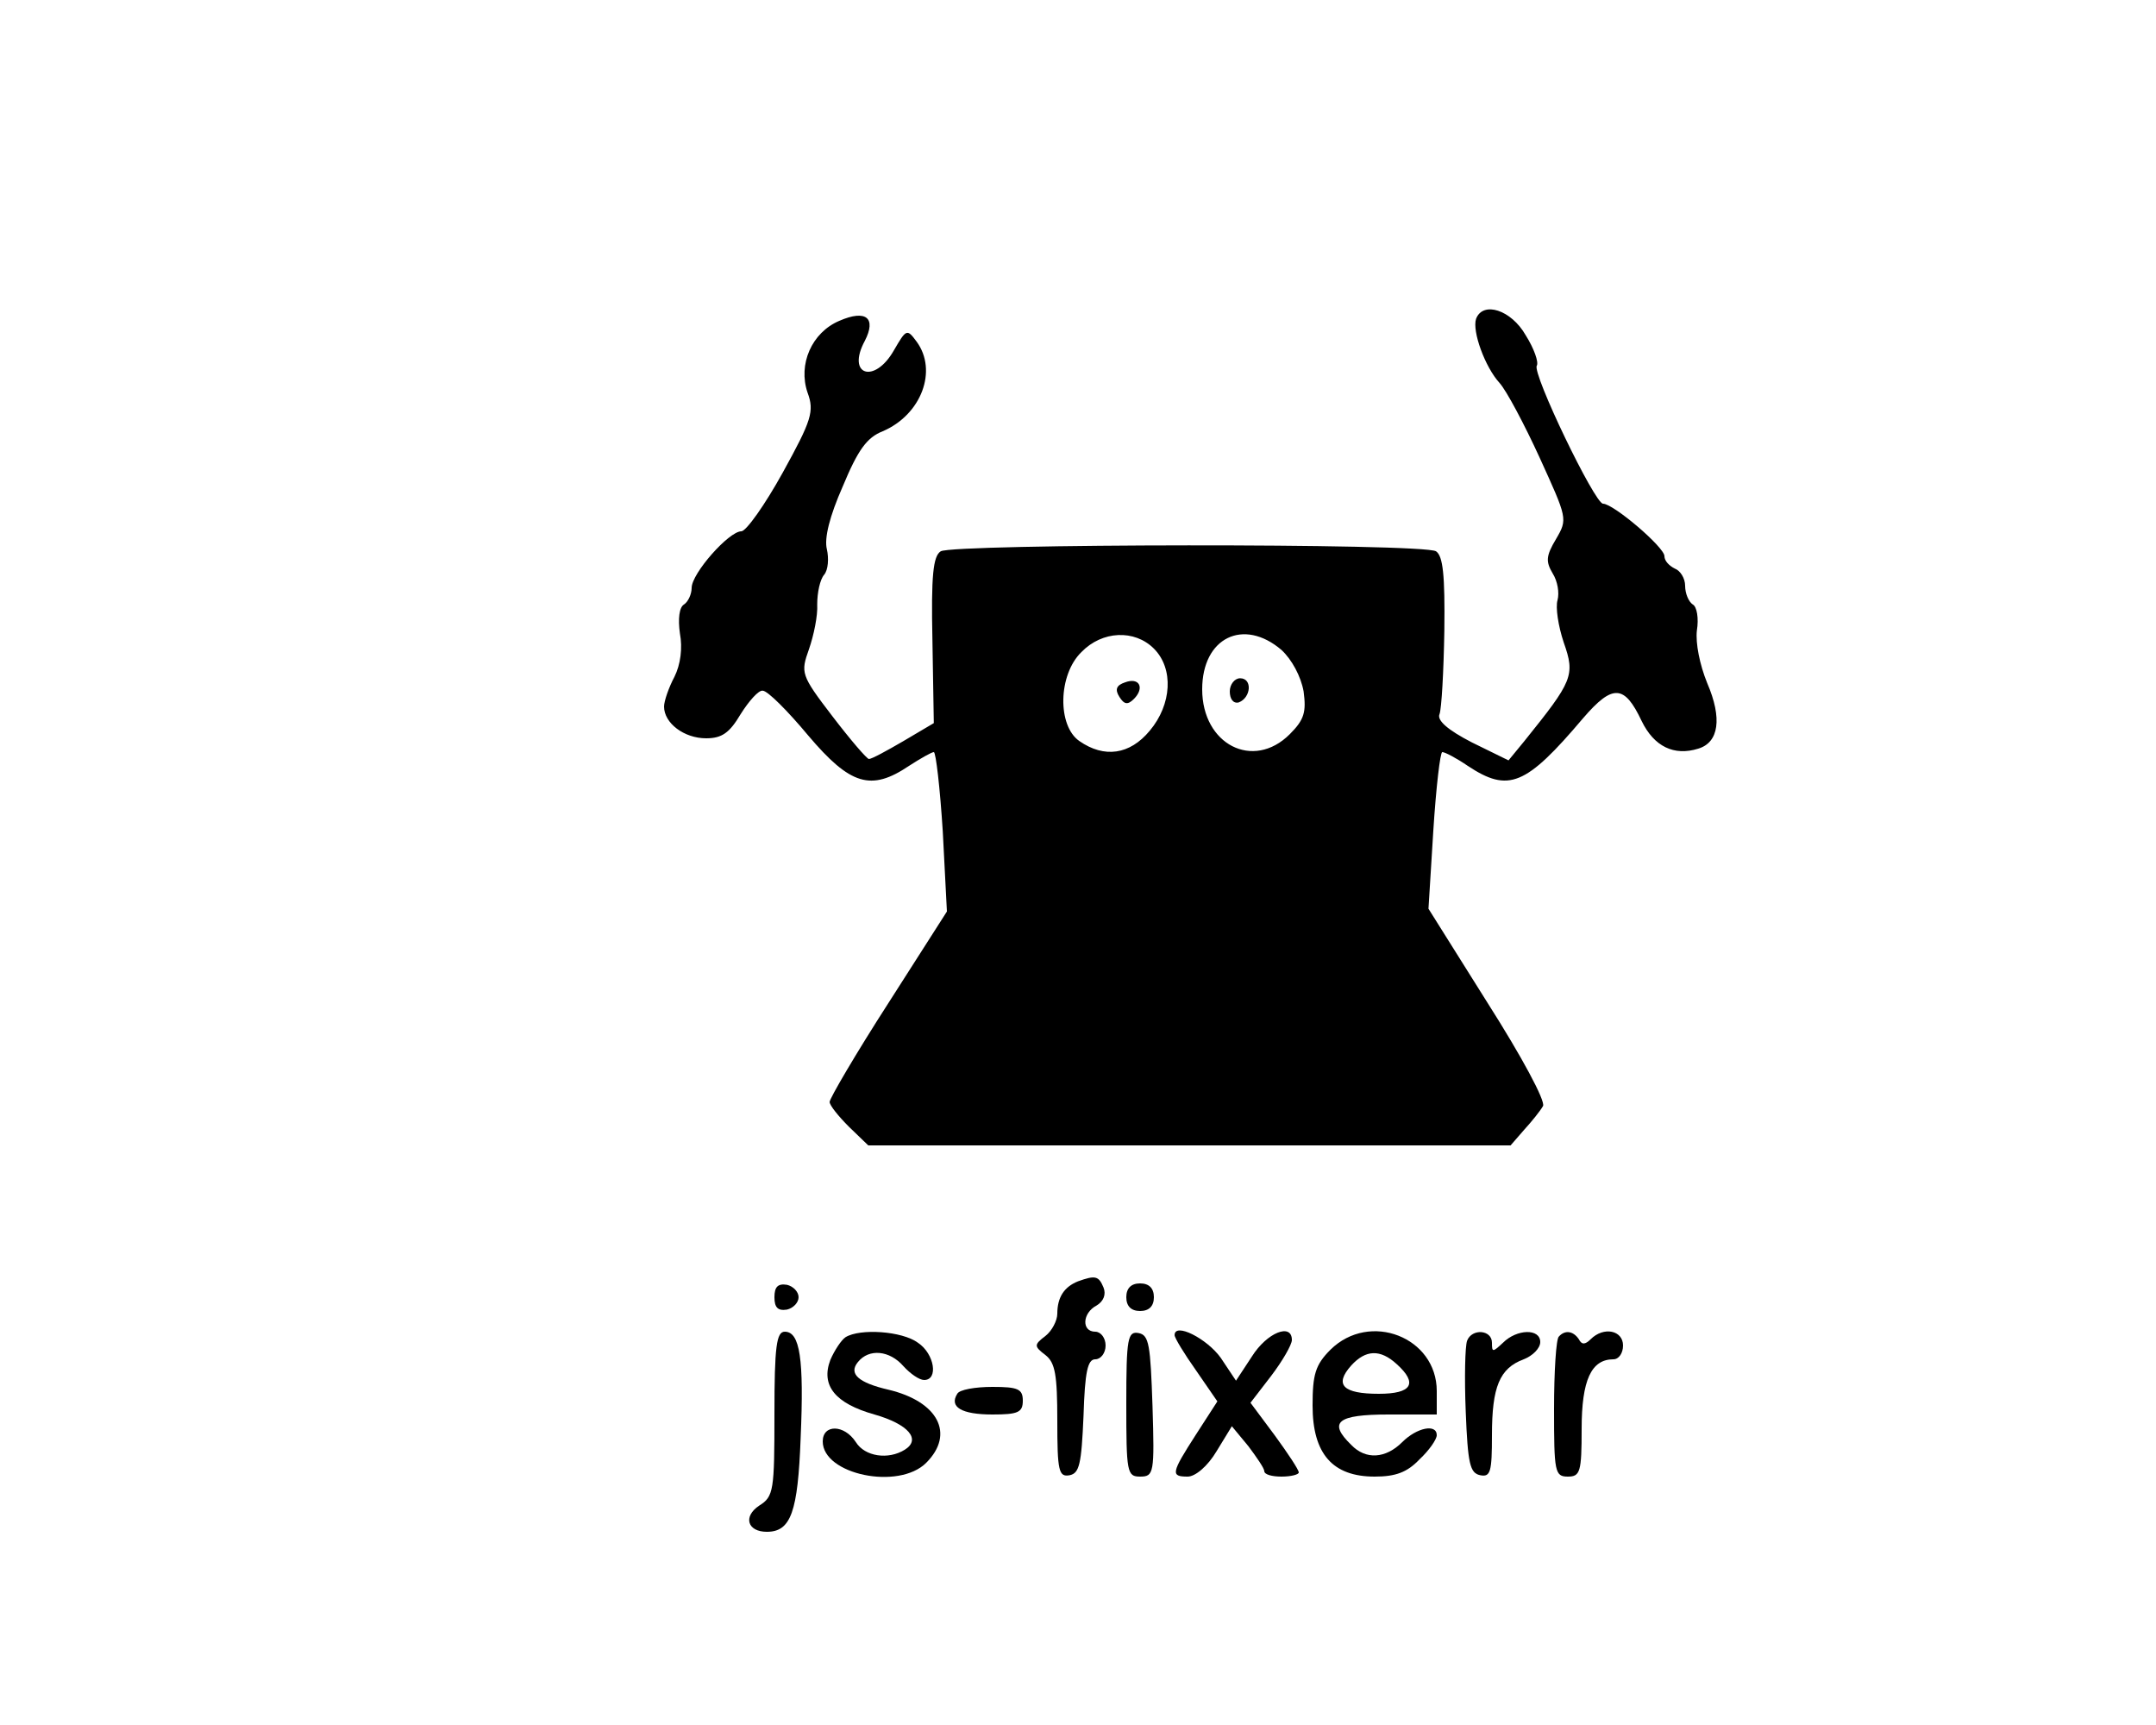
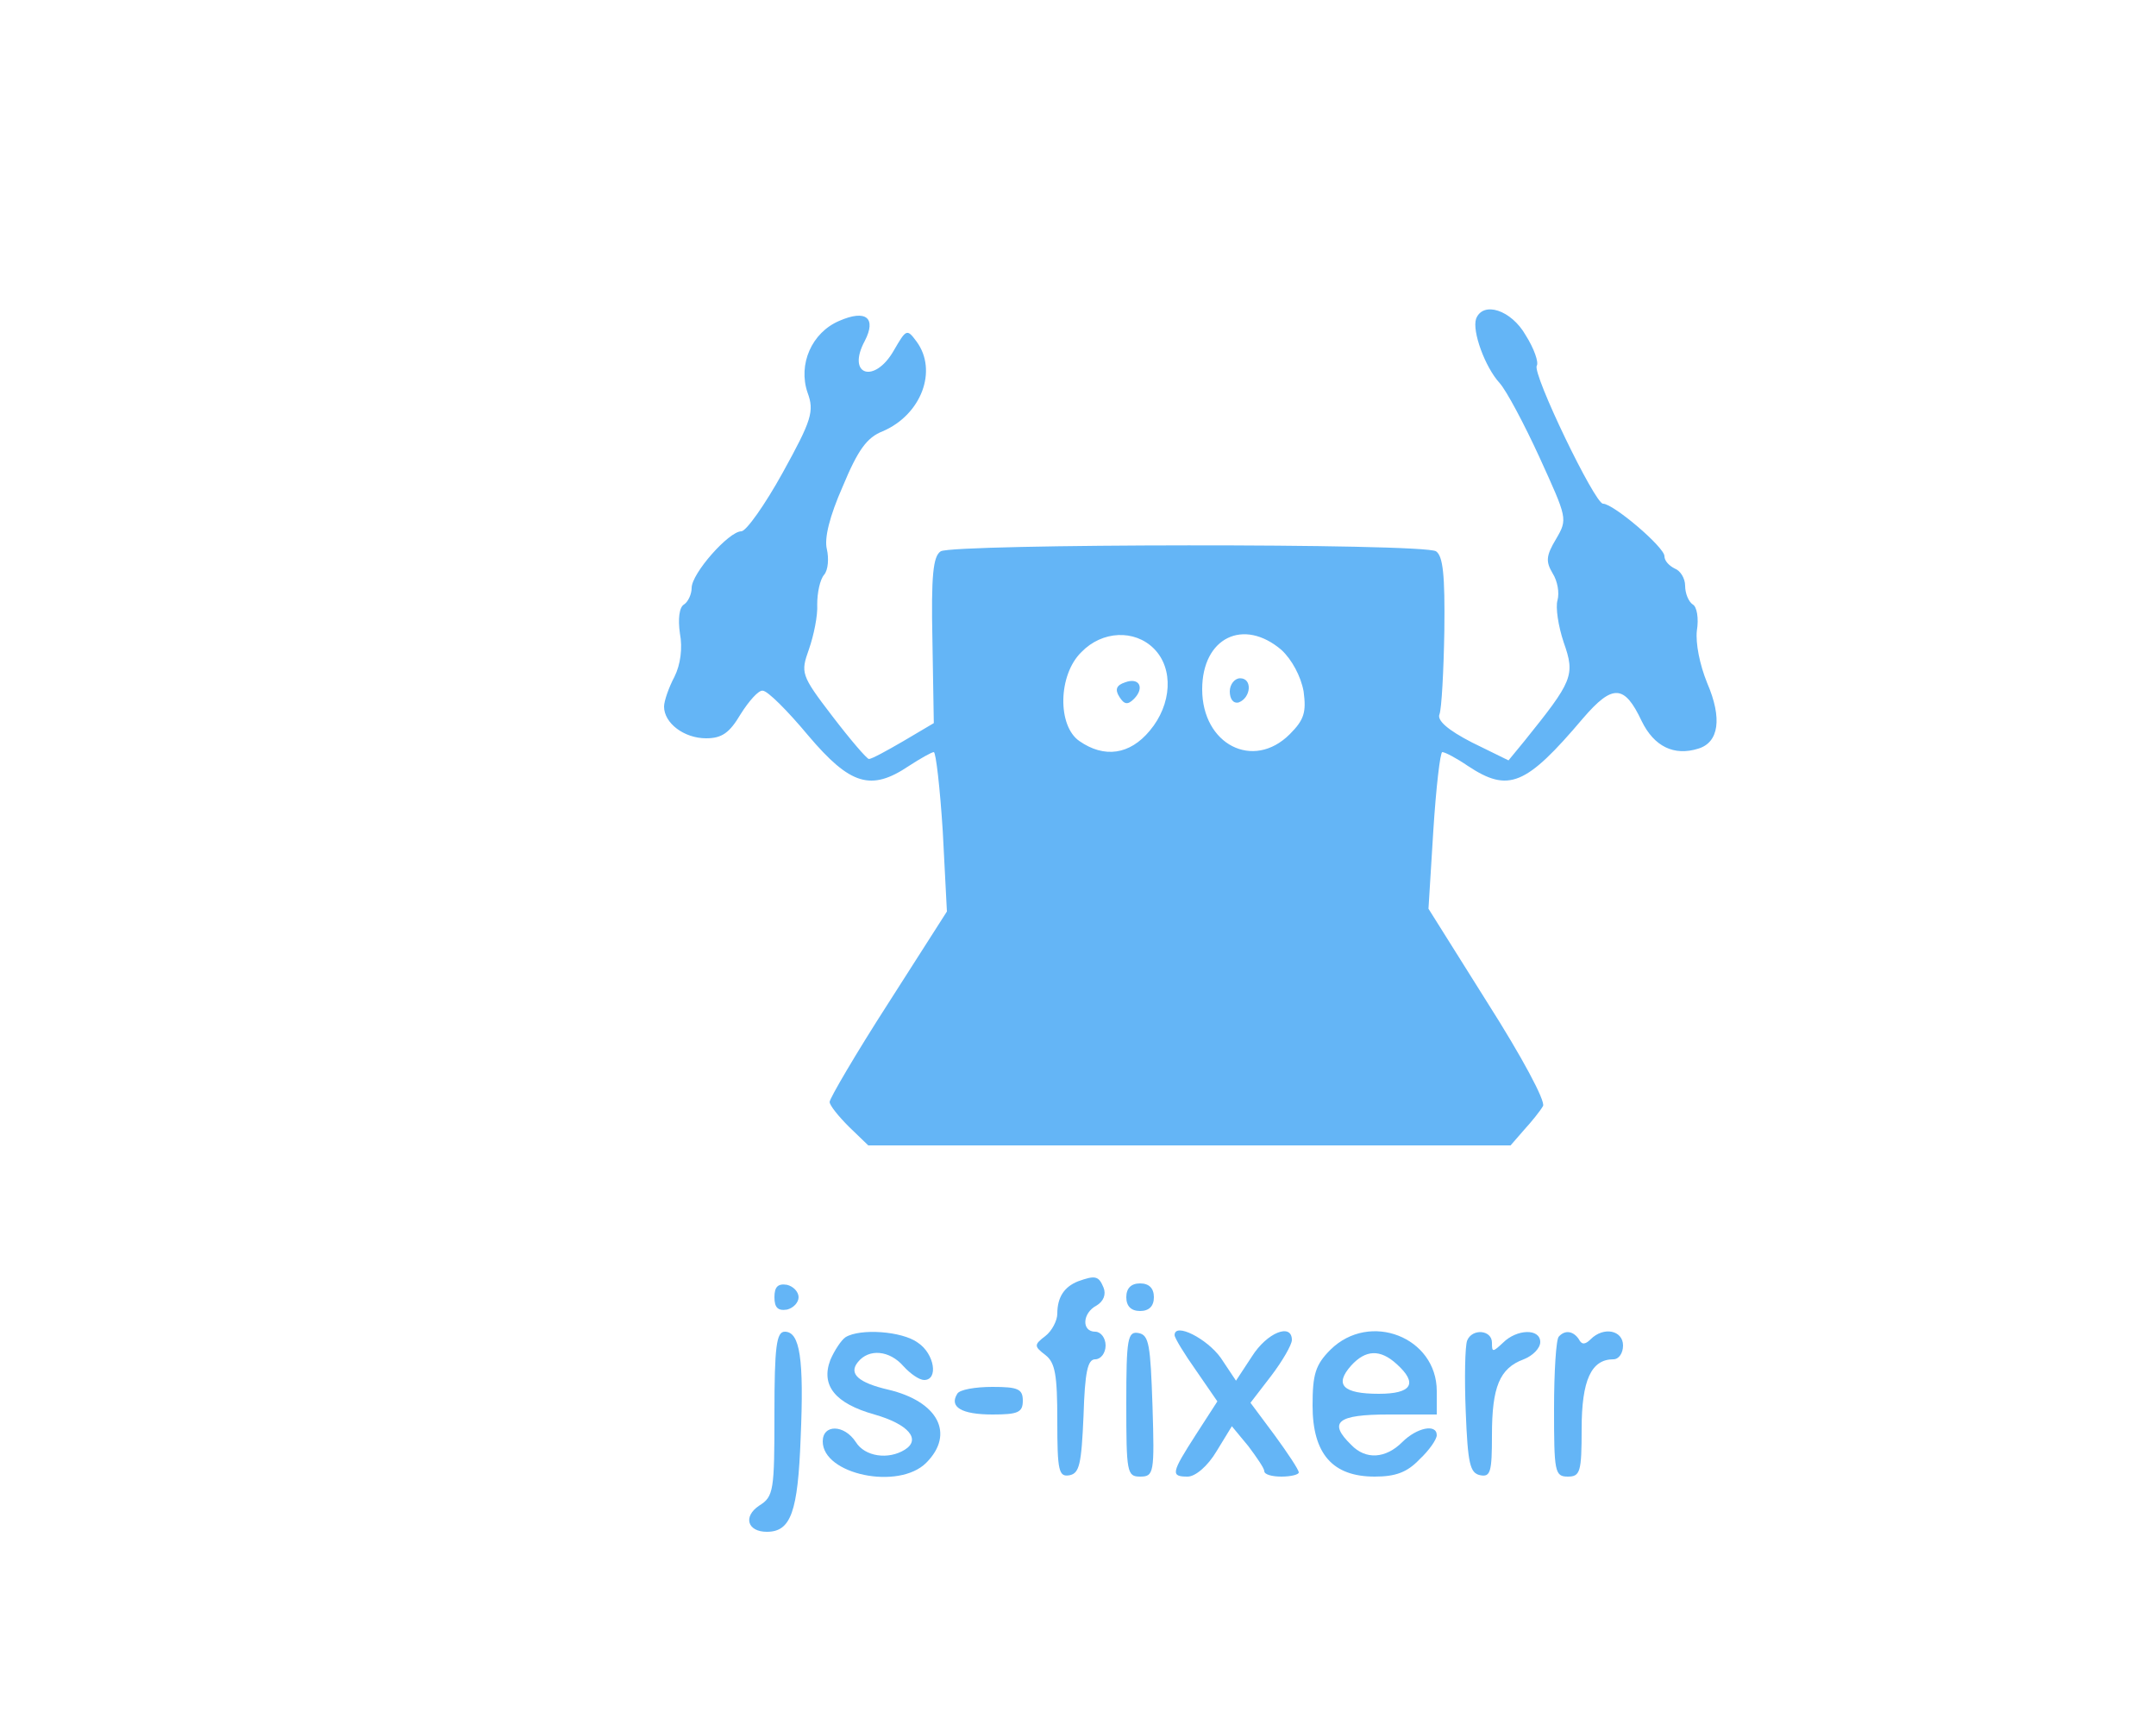
<svg xmlns="http://www.w3.org/2000/svg" version="1.0" width="100pt" height="80pt" viewBox="0 0 300 250" preserveAspectRatio="xMidYMid meet">
-   <g transform="translate(0,269) scale(0.1,-0.1)" fill="#000000" stroke="none">
+   <g transform="translate(0,269) scale(0.1,-0.1)" fill="#64b5f6" stroke="none">
    <path d="M1154 2225 c-40 -17 -60 -63 -46 -104 10 -27 6 -40 -36 -116 -26 -47 -53 -85 -60 -85 -18 0 -72 -61 -72 -82 0 -9 -5 -20 -11 -24 -7 -4 -9 -21 -6 -42 4 -21 1 -45 -8 -63 -8 -15 -15 -35 -15 -43 0 -24 29 -46 61 -46 23 0 34 8 50 35 12 19 26 35 32 34 7 0 36 -29 66 -65 61 -72 91 -81 146 -44 17 11 33 20 36 20 3 0 9 -52 13 -115 l6 -116 -85 -133 c-47 -73 -85 -138 -85 -143 0 -5 13 -21 28 -36 l28 -27 465 0 466 0 20 23 c11 12 23 27 27 34 4 7 -31 72 -80 149 l-86 137 7 113 c4 63 10 114 13 114 4 0 21 -9 37 -20 59 -39 84 -29 167 69 43 50 60 49 85 -4 18 -37 47 -51 82 -40 30 9 35 44 13 95 -11 27 -17 58 -15 76 3 18 0 35 -6 38 -6 4 -11 16 -11 27 0 11 -7 22 -15 25 -8 4 -15 11 -15 18 0 13 -74 76 -89 76 -12 0 -103 189 -96 200 3 5 -4 25 -16 44 -21 37 -62 50 -72 24 -6 -18 13 -70 34 -93 10 -11 36 -60 58 -108 40 -88 41 -89 24 -118 -15 -25 -15 -33 -5 -50 7 -11 10 -28 7 -39 -3 -10 1 -37 9 -61 17 -48 13 -56 -57 -143 l-23 -28 -53 26 c-35 18 -51 32 -47 41 3 8 6 62 7 121 1 81 -2 108 -12 115 -18 12 -700 11 -718 0 -11 -7 -14 -35 -12 -129 l2 -120 -44 -26 c-24 -14 -46 -26 -50 -26 -3 0 -27 28 -53 62 -46 60 -46 63 -34 97 7 20 13 49 12 65 0 17 4 36 10 43 6 7 7 24 4 37 -4 16 4 48 23 91 22 53 35 71 58 80 56 24 80 88 49 130 -14 19 -15 18 -33 -13 -28 -49 -69 -36 -42 14 17 33 2 46 -37 29z m456 -475 c29 -29 26 -81 -6 -119 -29 -35 -66 -40 -102 -15 -32 22 -31 96 3 129 30 31 77 33 105 5z m185 -2 c15 -14 28 -38 32 -60 4 -30 1 -41 -20 -62 -53 -53 -127 -15 -127 65 0 75 60 104 115 57z" />
    <path d="M1568 1701 c-12 -4 -15 -10 -8 -21 7 -11 12 -12 21 -3 16 16 8 32 -13 24z" />
    <path d="M1720 1688 c0 -11 5 -18 13 -16 18 7 20 35 2 35 -8 0 -15 -9 -15 -19z" />
    <path d="M1500 833 c-20 -8 -30 -23 -30 -47 0 -10 -8 -25 -17 -32 -17 -13 -17 -15 0 -28 14 -11 17 -29 17 -95 0 -73 2 -82 18 -79 14 3 17 16 20 86 2 64 6 82 17 82 8 0 15 9 15 20 0 11 -7 20 -15 20 -20 0 -19 27 2 38 10 6 14 16 10 26 -7 17 -12 18 -37 9z" />
    <path d="M1060 810 c0 -15 5 -20 18 -18 9 2 17 10 17 18 0 8 -8 16 -17 18 -13 2 -18 -3 -18 -18z" />
    <path d="M1570 810 c0 -13 7 -20 20 -20 13 0 20 7 20 20 0 13 -7 20 -20 20 -13 0 -20 -7 -20 -20z" />
    <path d="M1060 641 c0 -111 -1 -120 -22 -133 -24 -16 -17 -38 11 -38 35 0 45 29 49 136 5 115 -1 154 -23 154 -12 0 -15 -21 -15 -119z" />
    <path d="M1163 752 c-6 -4 -16 -19 -22 -33 -14 -37 7 -63 64 -79 49 -14 68 -36 44 -51 -24 -15 -58 -10 -71 11 -17 26 -48 26 -48 1 0 -48 110 -71 150 -31 42 42 17 89 -55 106 -43 10 -58 23 -44 40 16 20 46 17 66 -6 10 -11 23 -20 30 -20 21 0 15 38 -9 54 -23 17 -84 21 -105 8z" />
    <path d="M1570 656 c0 -100 1 -106 20 -106 20 0 21 5 18 102 -3 89 -5 103 -20 106 -16 3 -18 -7 -18 -102z" />
    <path d="M1640 755 c0 -4 14 -27 31 -51 l31 -45 -31 -48 c-36 -56 -37 -61 -12 -61 11 0 29 15 42 37 l22 36 24 -29 c12 -16 23 -32 23 -36 0 -5 11 -8 25 -8 14 0 25 3 25 6 0 4 -16 28 -35 54 l-35 47 30 39 c16 21 30 45 30 52 0 25 -36 11 -58 -24 l-23 -35 -22 33 c-20 28 -67 52 -67 33z" />
    <path d="M1866 734 c-22 -22 -26 -36 -26 -81 0 -70 29 -103 90 -103 30 0 47 6 65 25 14 13 25 29 25 35 0 17 -29 11 -50 -10 -24 -24 -53 -26 -74 -4 -34 33 -20 44 54 44 l70 0 0 34 c0 78 -97 116 -154 60z m96 -21 c31 -28 22 -43 -26 -43 -52 0 -65 13 -40 41 21 23 42 24 66 2z" />
    <path d="M2064 747 c-3 -8 -4 -54 -2 -103 3 -75 6 -89 21 -92 15 -3 17 5 17 58 0 70 11 97 46 110 13 5 24 16 24 25 0 20 -34 19 -54 -1 -15 -14 -16 -14 -16 0 0 19 -29 21 -36 3z" />
    <path d="M2197 753 c-4 -3 -7 -51 -7 -105 0 -91 1 -98 20 -98 18 0 20 7 20 69 0 71 14 101 46 101 8 0 14 9 14 20 0 22 -28 28 -47 9 -8 -8 -13 -8 -17 0 -8 12 -20 14 -29 4z" />
    <path d="M1325 670 c-12 -19 6 -30 51 -30 37 0 44 3 44 20 0 17 -7 20 -44 20 -25 0 -48 -4 -51 -10z" />
  </g>
</svg>
